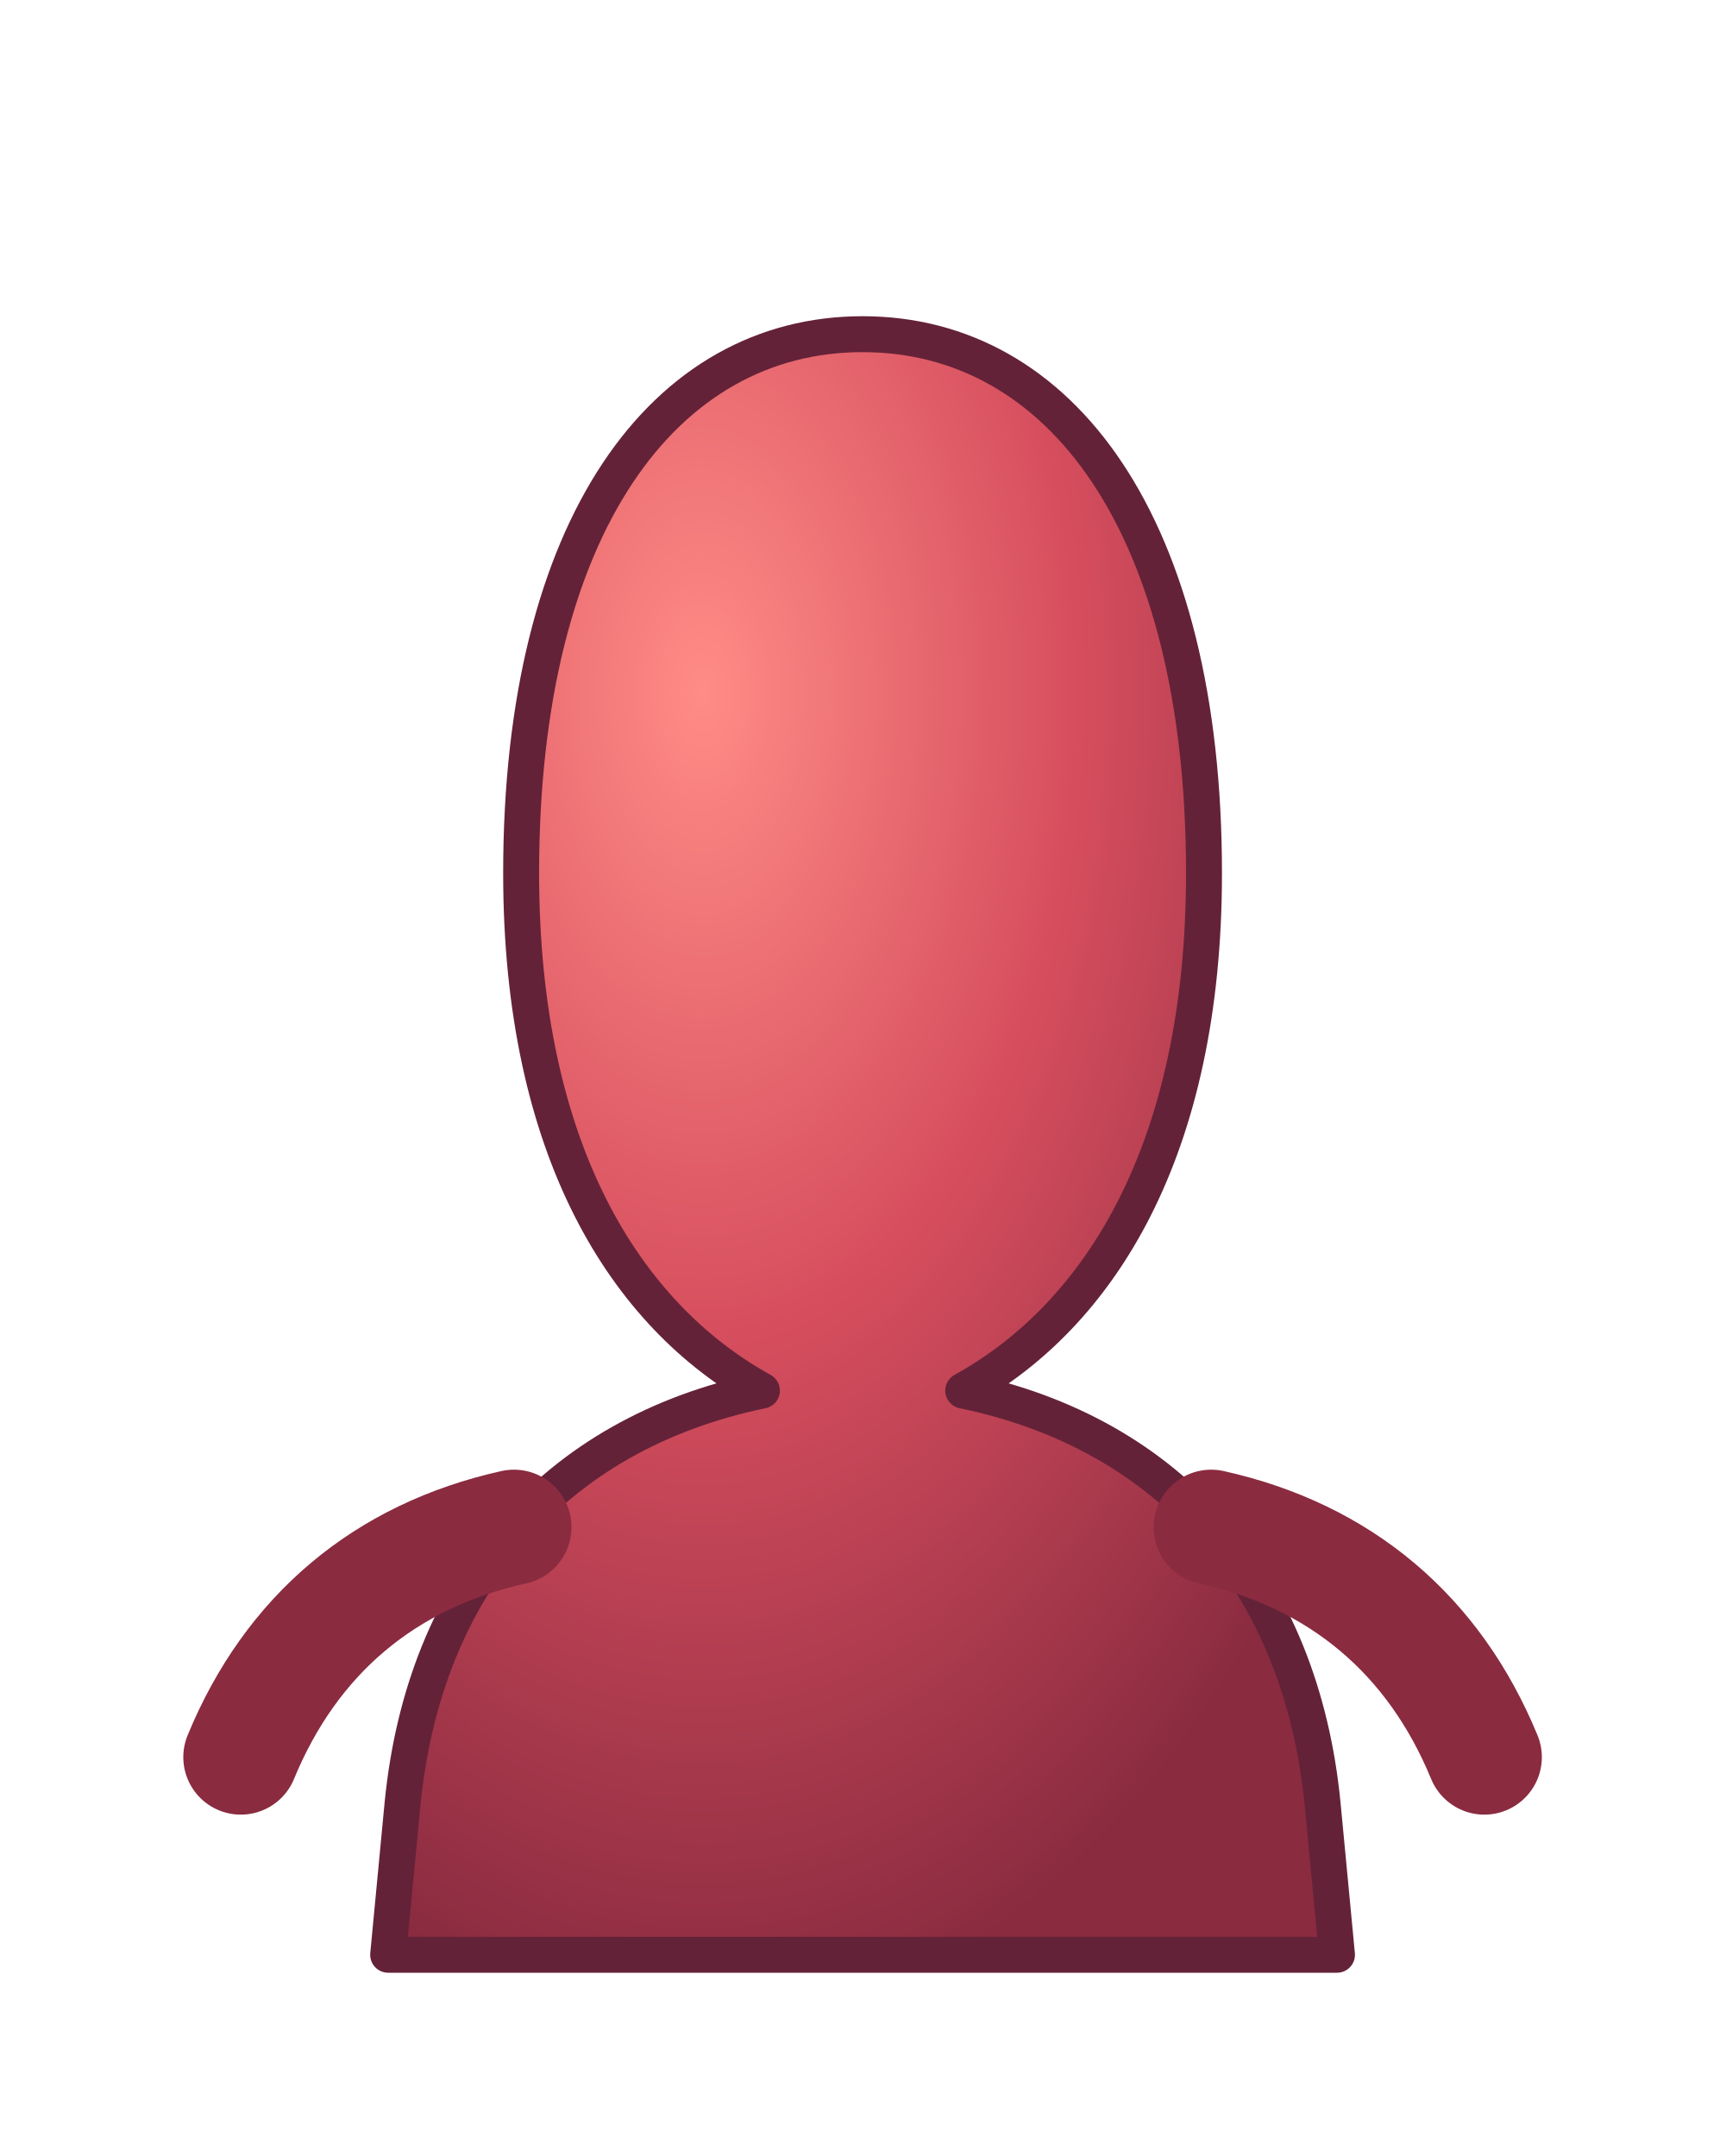
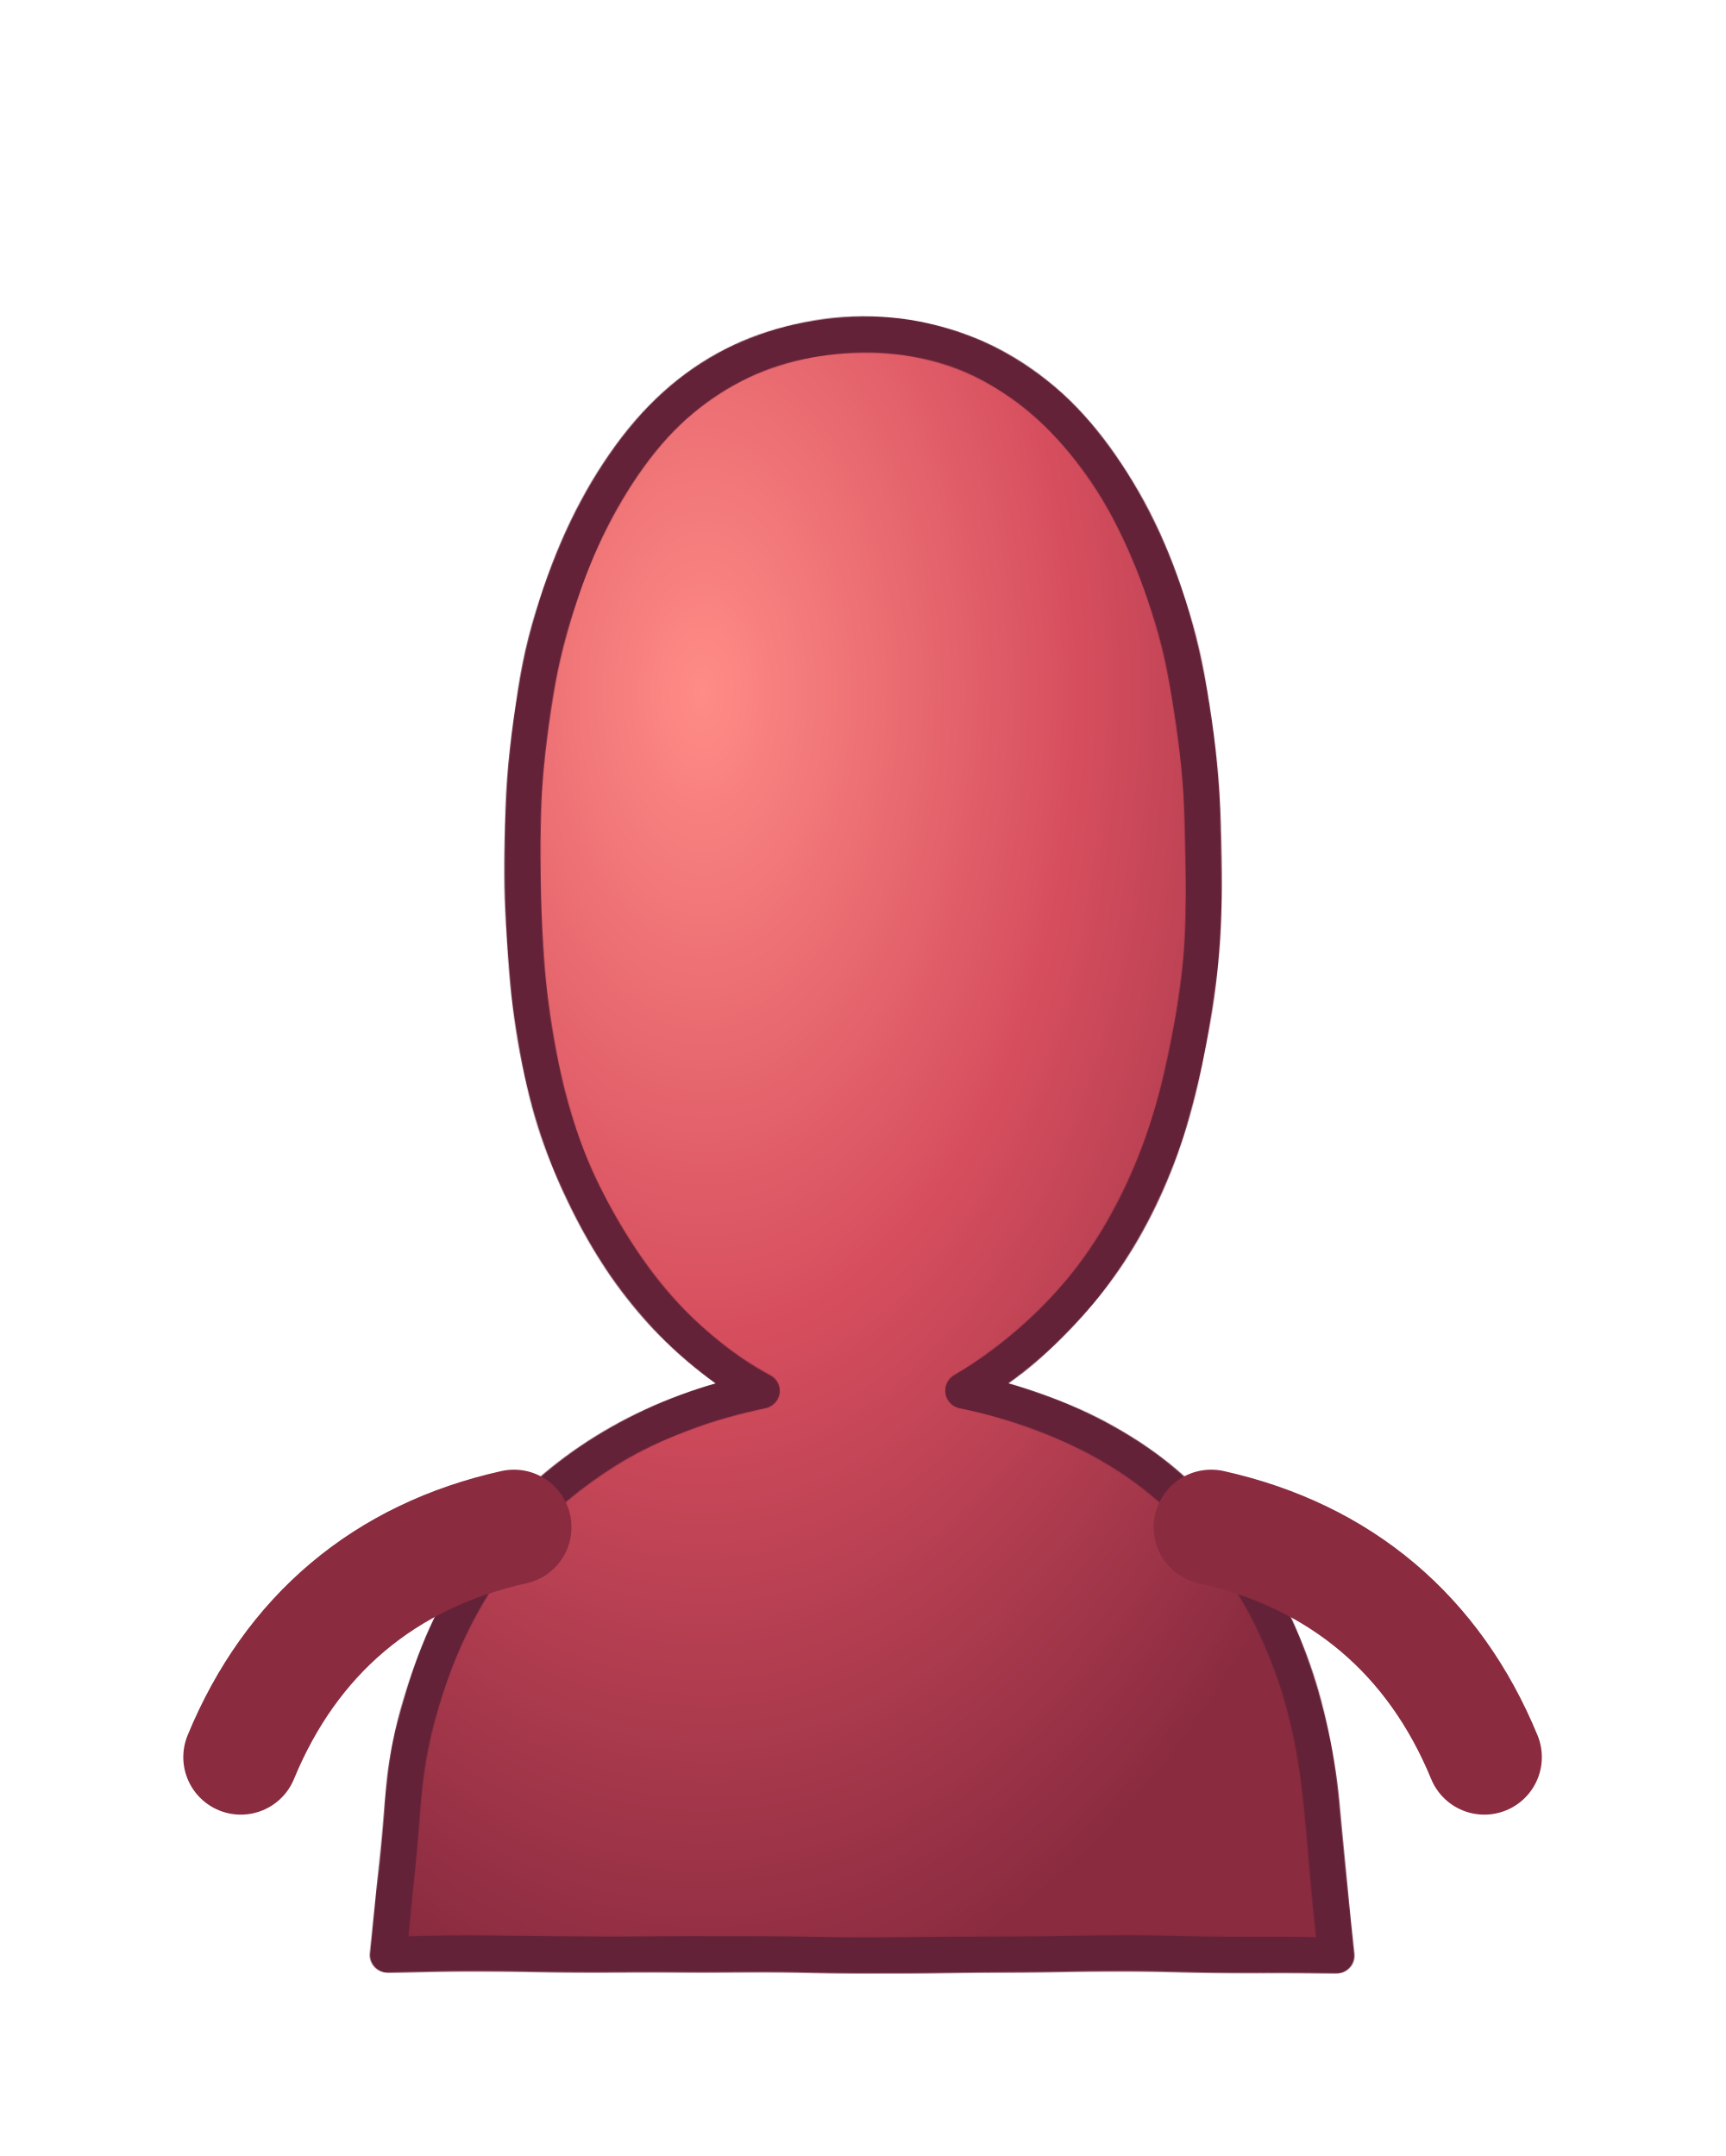
<svg xmlns="http://www.w3.org/2000/svg" viewBox="0 0 480 600" role="img" aria-labelledby="title">
  <defs>
+     <filter id="painted-edge" x="-8%" y="-8%" width="116%" height="116%" color-interpolation-filters="sRGB">
+       <feTurbulence type="fractalNoise" baseFrequency="0.018" numOctaves="2" seed="11" result="paper-grain" />
+       <feDisplacementMap in="SourceGraphic" in2="paper-grain" scale="1.25" xChannelSelector="R" yChannelSelector="G" />
+     </filter>
    <radialGradient id="apple" cx="33%" cy="22%" r="83%">
      <stop offset="0" stop-color="#ff8c86" />
      <stop offset=".48" stop-color="#d64e5e" />
      <stop offset="1" stop-color="#8a2b40" />
    </radialGradient>
  </defs>
-   <path d="M145 243c0-97 40-150 95-150s95 53 95 150          c0 77-29 123-67 144          c58 12 94 54 100 115l4 42H108l4-42          c6-61 42-103 100-115c-38-21-67-67-67-144Z" fill="url(#apple)" stroke="#642238" stroke-width="10" stroke-linejoin="round" />
+   <path filter="url(#painted-edge)" d="M145 243c0-97 40-150 95-150s95 53 95 150          c0 77-29 123-67 144          c58 12 94 54 100 115l4 42H108l4-42          c6-61 42-103 100-115c-38-21-67-67-67-144Z" fill="url(#apple)" stroke="#642238" stroke-width="10" stroke-linejoin="round" />
  <path d="M143 425c-36 8-62 30-76 64M337 425c36 8 62 30 76 64" fill="none" stroke="#8a2b40" stroke-width="32" stroke-linecap="round" />
</svg>
